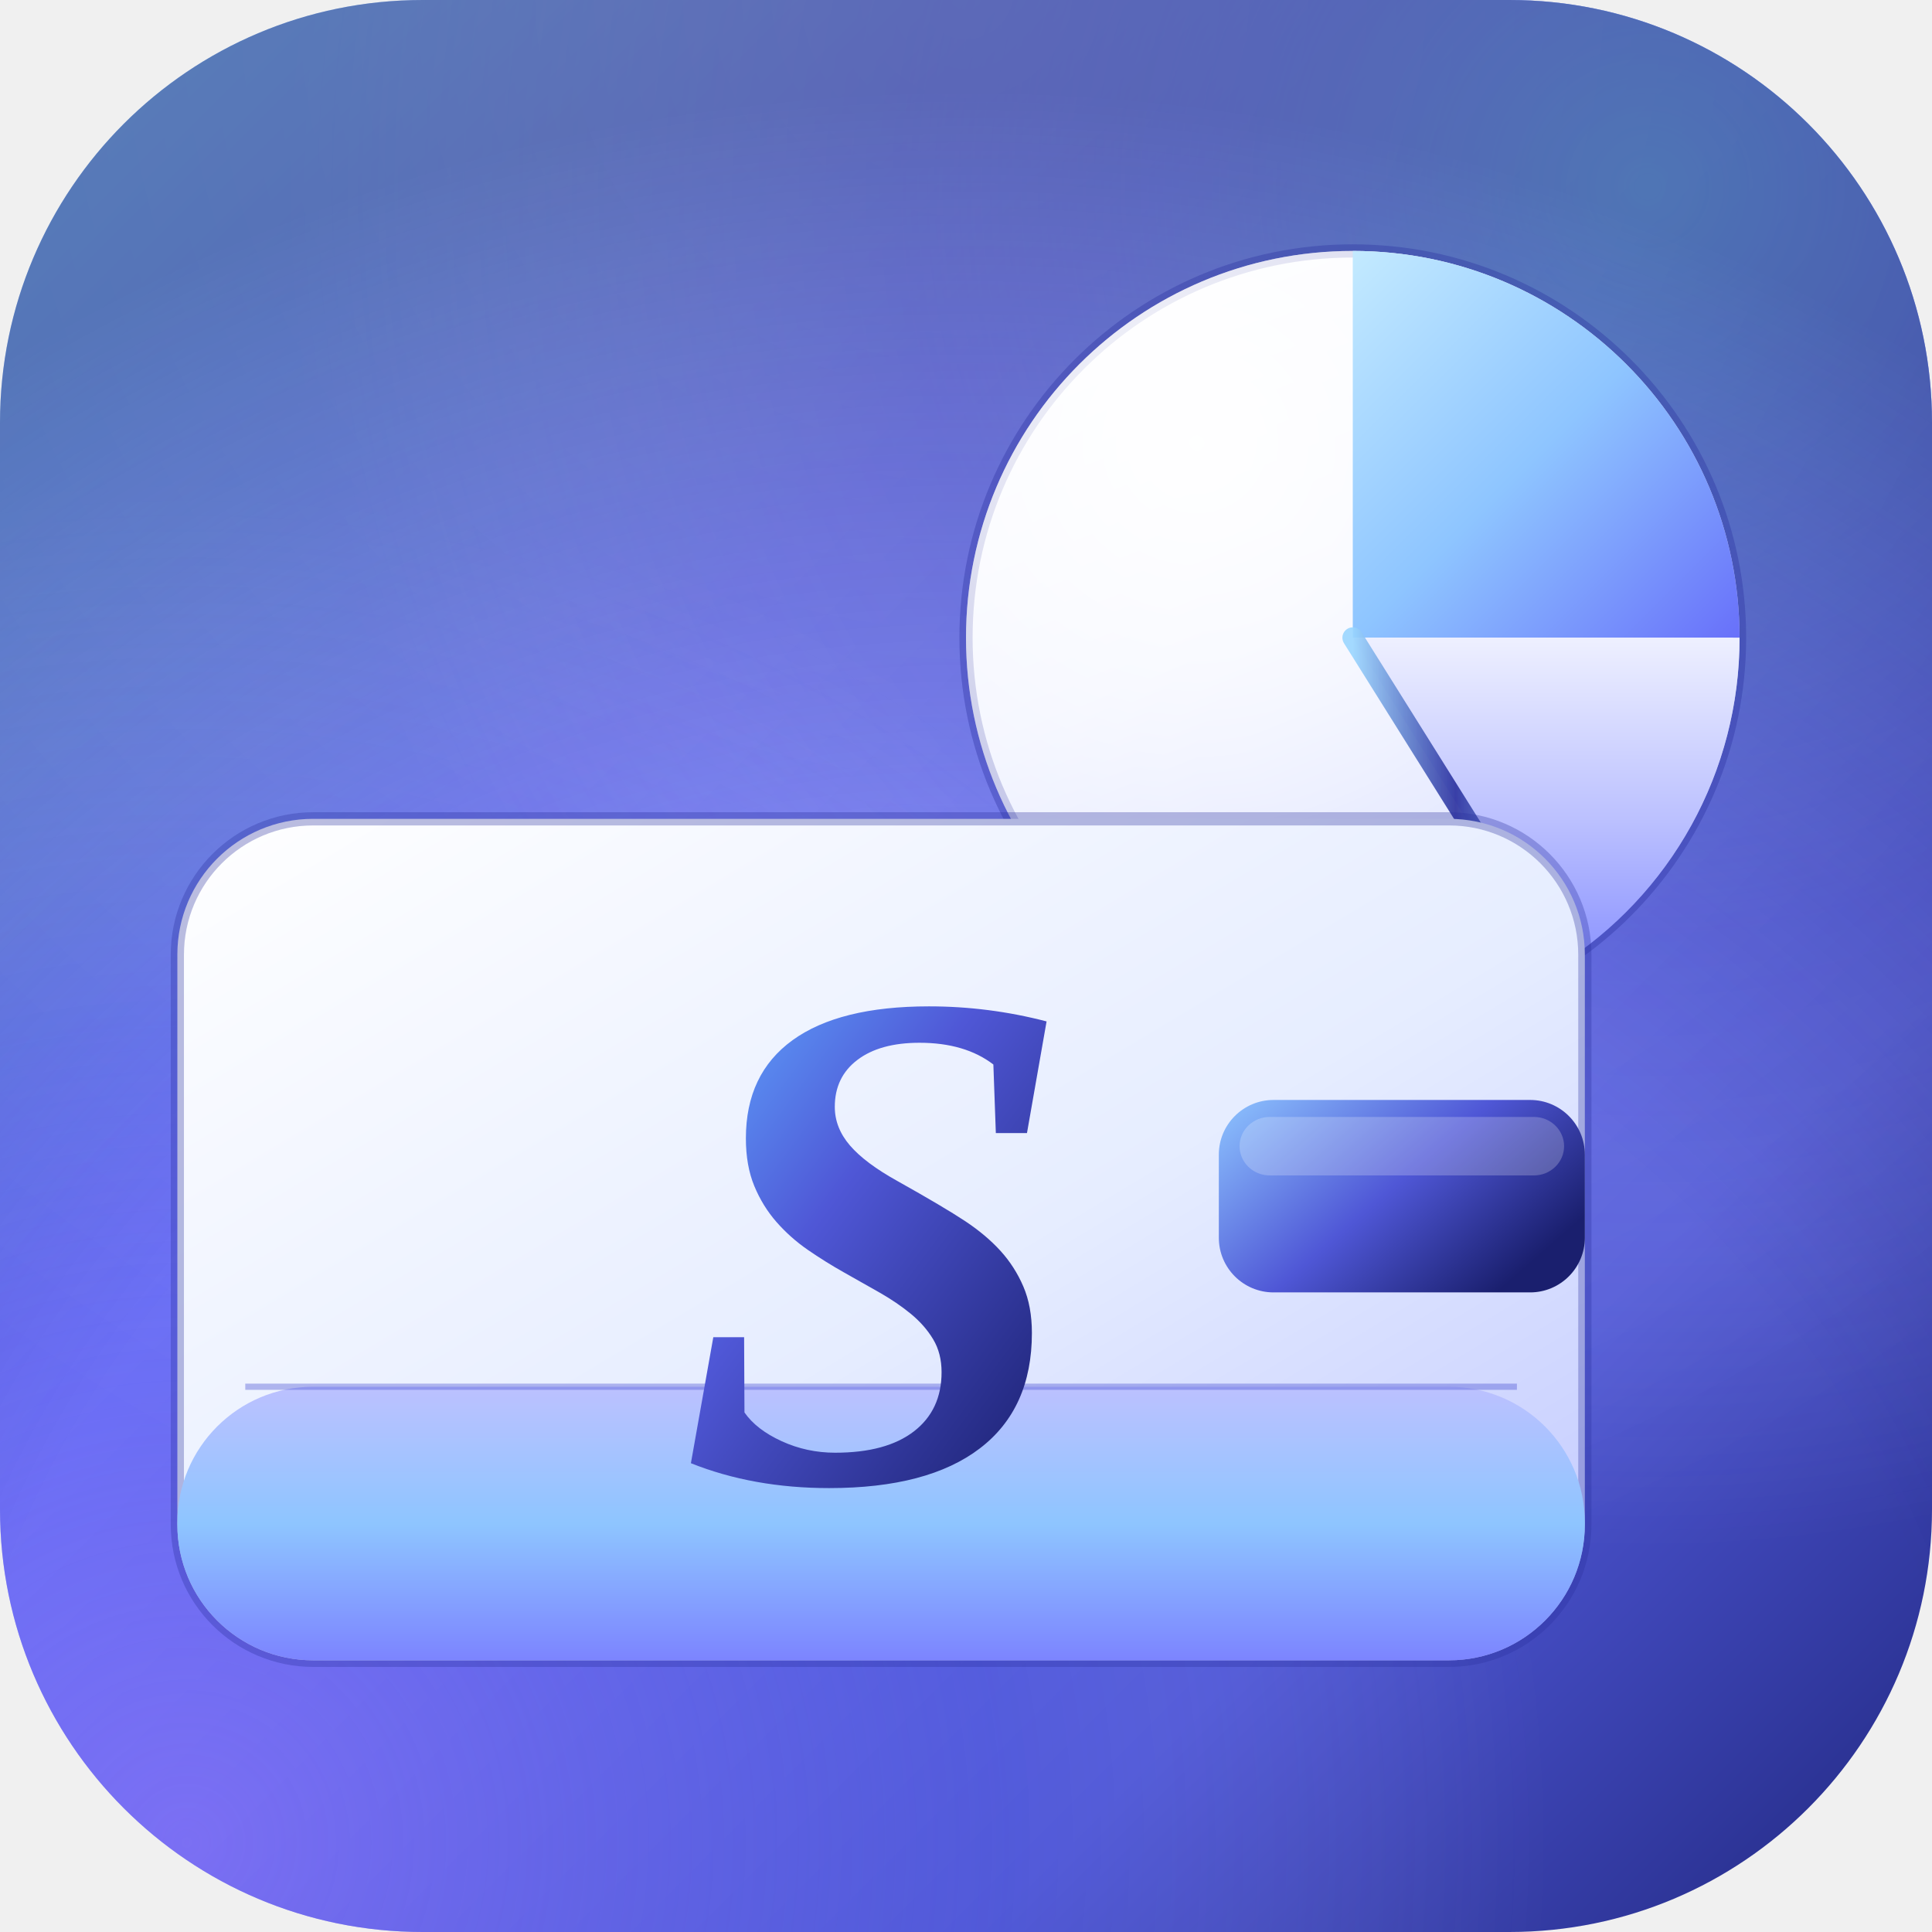
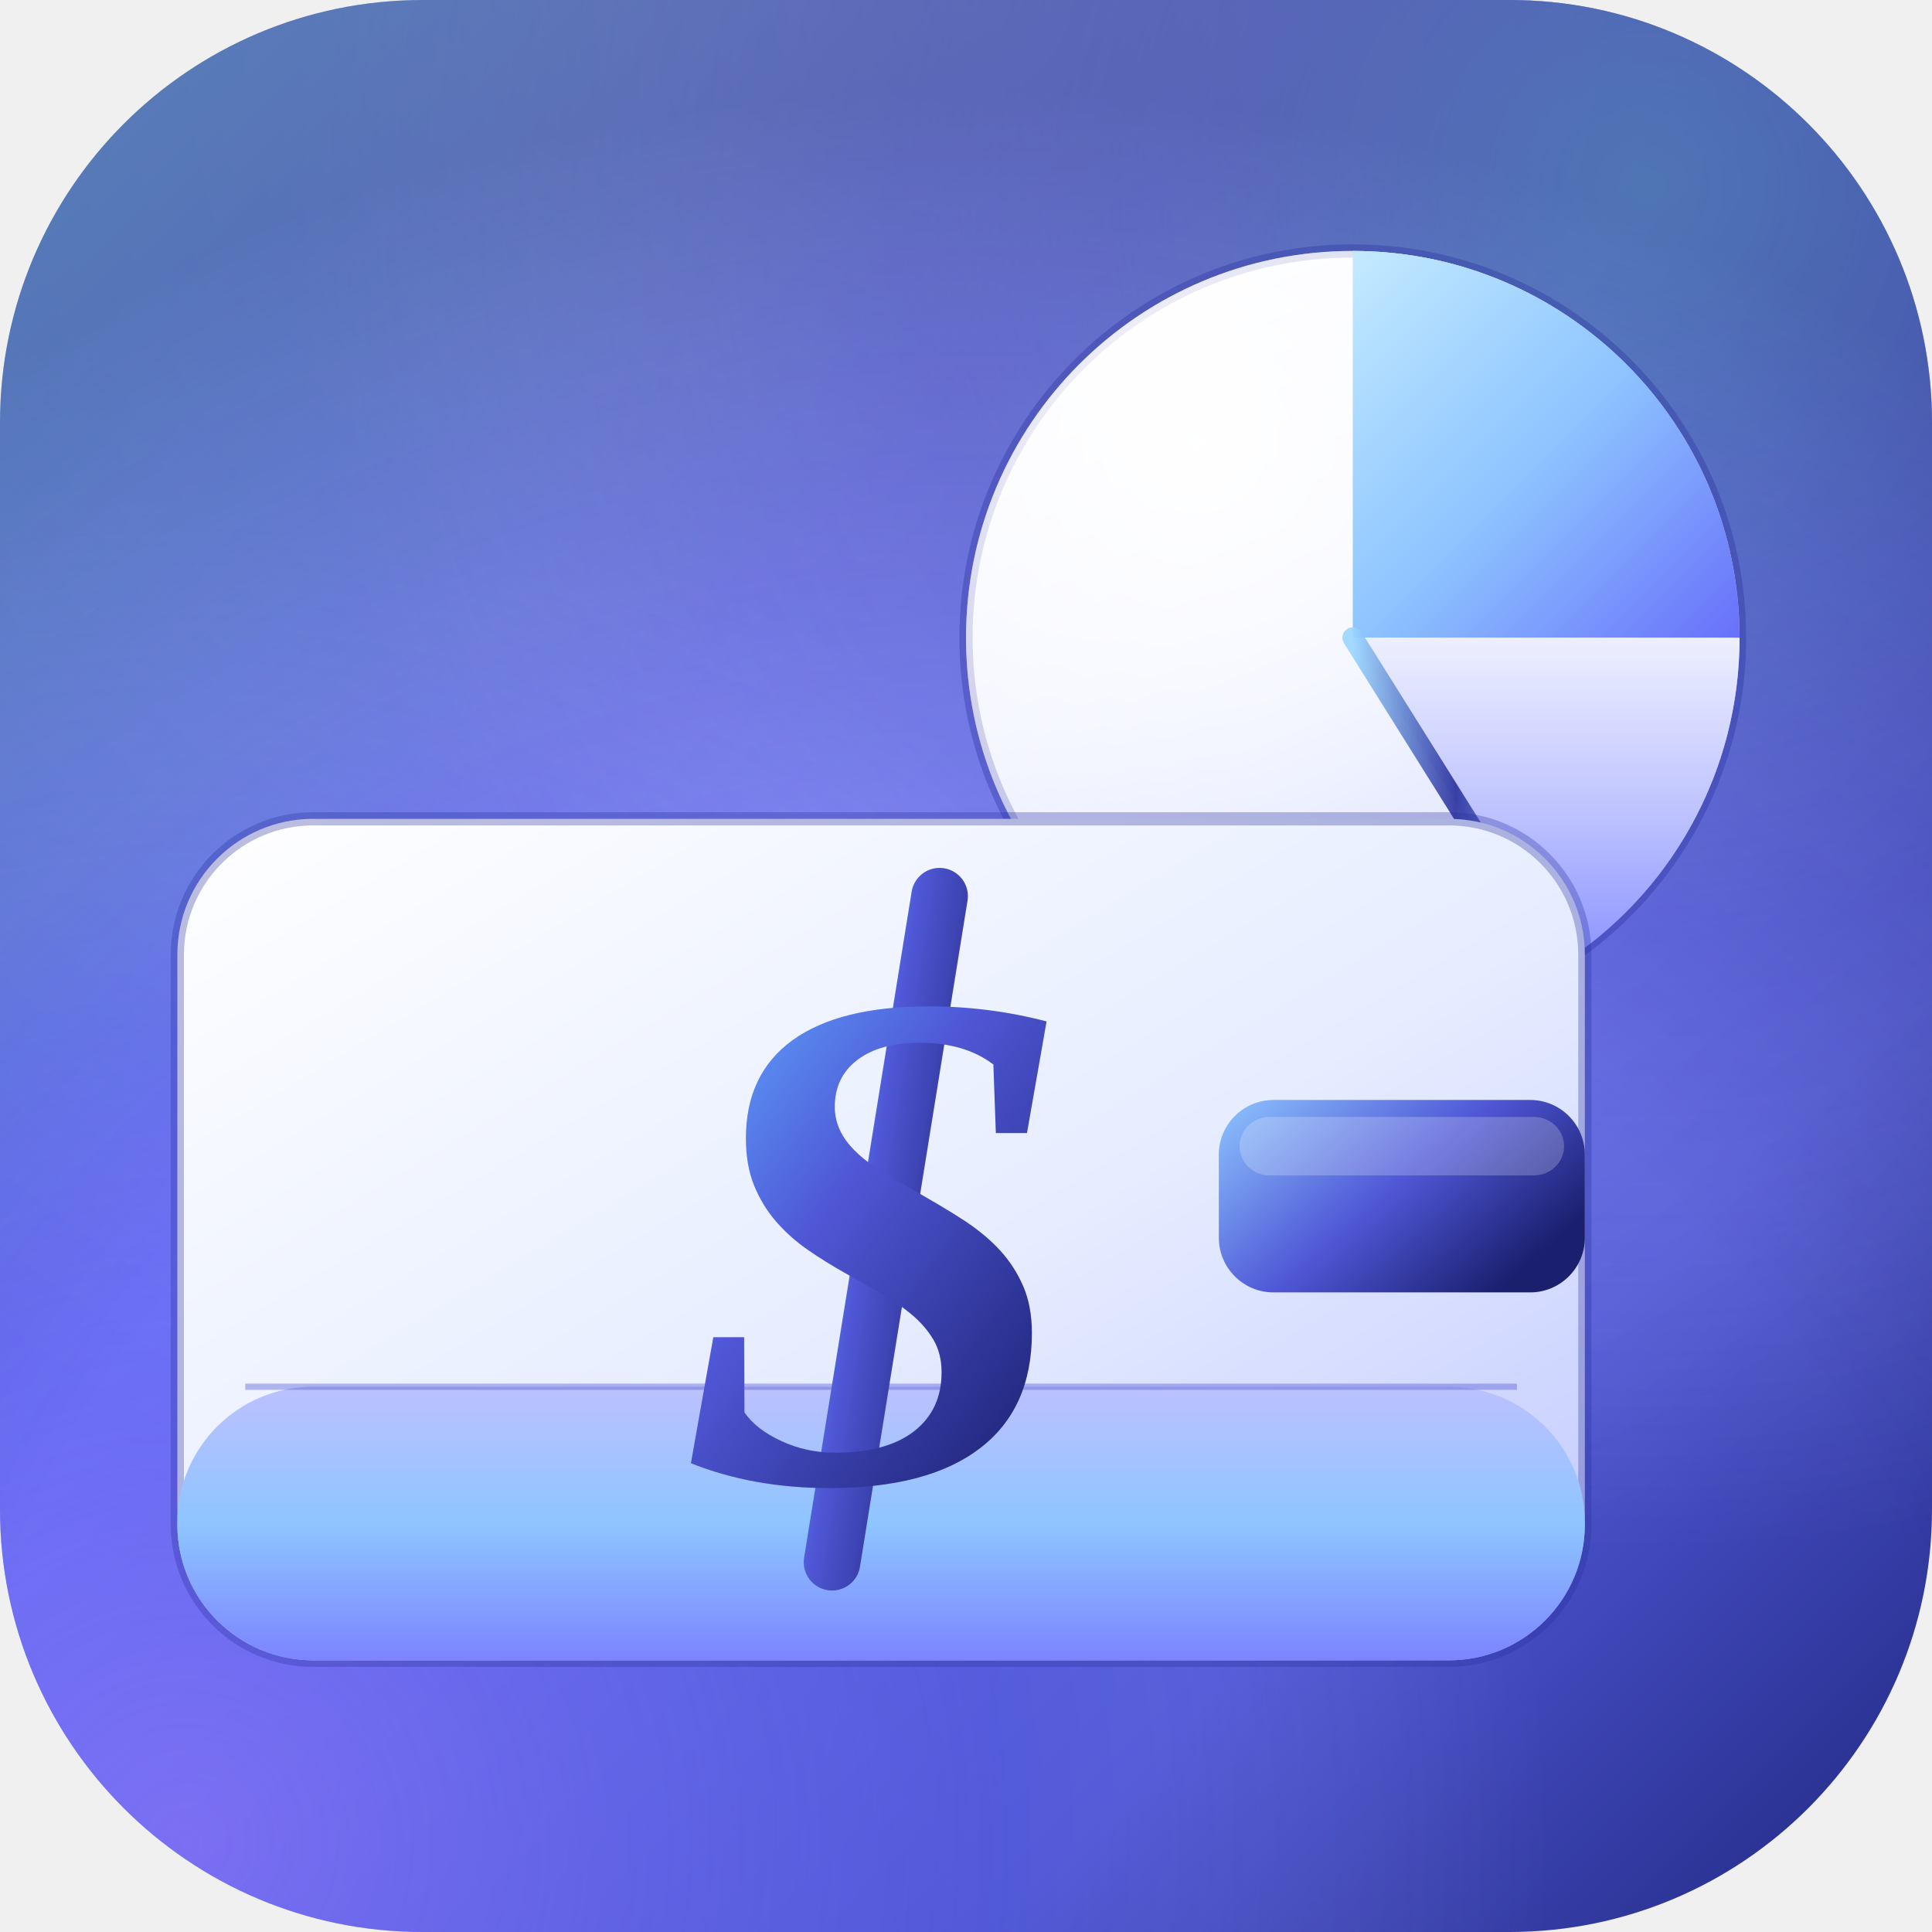
<svg xmlns="http://www.w3.org/2000/svg" viewBox="0 0 1024 1024">
  <defs>
    <linearGradient id="tile" x1="0" y1="0" x2="1" y2="1">
      <stop offset="0" stop-color="#7ec8ff" />
      <stop offset="0.35" stop-color="#6870fa" />
      <stop offset="0.75" stop-color="#4f57d6" />
      <stop offset="1" stop-color="#1f267d" />
    </linearGradient>
    <radialGradient id="tileGlow" cx="0.85" cy="0.1" r="0.7">
      <stop offset="0" stop-color="#6be3ff" stop-opacity="0.55" />
      <stop offset="0.55" stop-color="#7c84ff" stop-opacity="0.18" />
      <stop offset="1" stop-color="#ffffff" stop-opacity="0" />
    </radialGradient>
    <radialGradient id="tileGlow2" cx="0.1" cy="0.95" r="0.7">
      <stop offset="0" stop-color="#a07cff" stop-opacity="0.45" />
      <stop offset="0.6" stop-color="#5e67e6" stop-opacity="0.15" />
      <stop offset="1" stop-color="#ffffff" stop-opacity="0" />
    </radialGradient>
    <radialGradient id="sheen" cx="0.5" cy="0" r="0.85">
      <stop offset="0" stop-color="#ffffff" stop-opacity="0.22" />
      <stop offset="1" stop-color="#ffffff" stop-opacity="0" />
    </radialGradient>
    <radialGradient id="tileShade" cx="0.5" cy="1" r="0.95">
      <stop offset="0.55" stop-color="#0f1450" stop-opacity="0" />
      <stop offset="1" stop-color="#0f1450" stop-opacity="0.4" />
    </radialGradient>
    <linearGradient id="surface" x1="0" y1="0" x2="0.4" y2="1">
      <stop offset="0" stop-color="#ffffff" />
      <stop offset="0.55" stop-color="#eef1ff" />
      <stop offset="1" stop-color="#d1d8ff" />
    </linearGradient>
    <radialGradient id="surfaceGlow" cx="0.3" cy="0.25" r="0.85">
      <stop offset="0" stop-color="#ffffff" stop-opacity="0.95" />
      <stop offset="1" stop-color="#ffffff" stop-opacity="0" />
    </radialGradient>
    <linearGradient id="wedgeA" x1="0" y1="0" x2="1" y2="1">
      <stop offset="0" stop-color="#c3eaff" />
      <stop offset="0.5" stop-color="#8ec5ff" />
      <stop offset="1" stop-color="#6870fa" />
    </linearGradient>
    <linearGradient id="wedgeB" x1="0" y1="0" x2="0" y2="1">
      <stop offset="0" stop-color="#eef0ff" />
      <stop offset="0.55" stop-color="#bcc1ff" />
      <stop offset="1" stop-color="#8a92ff" />
    </linearGradient>
    <linearGradient id="divider" x1="0" y1="0" x2="1" y2="0">
      <stop offset="0" stop-color="#9ad6ff" />
      <stop offset="0.5" stop-color="#2a309e" />
      <stop offset="1" stop-color="#9ad6ff" />
    </linearGradient>
    <linearGradient id="sMono" x1="0" y1="0" x2="1" y2="1">
      <stop offset="0" stop-color="#5fa9ff" />
      <stop offset="0.4" stop-color="#4f57d6" />
      <stop offset="1" stop-color="#1a1f6e" />
    </linearGradient>
    <linearGradient id="walletBody" x1="0" y1="0" x2="1" y2="1">
      <stop offset="0" stop-color="#ffffff" />
      <stop offset="0.55" stop-color="#e6edff" />
      <stop offset="1" stop-color="#c1c8ff" />
    </linearGradient>
    <linearGradient id="walletFold" x1="0" y1="0" x2="0" y2="1">
      <stop offset="0" stop-color="#bcc1ff" />
      <stop offset="0.5" stop-color="#8ec5ff" />
      <stop offset="1" stop-color="#7c84ff" />
    </linearGradient>
    <linearGradient id="clasp" x1="0" y1="0" x2="1" y2="0.6">
      <stop offset="0" stop-color="#8ec5ff" />
      <stop offset="0.55" stop-color="#4f57d6" />
      <stop offset="1" stop-color="#1a1f6e" />
    </linearGradient>
  </defs>
  <rect width="1024" height="1024" rx="224" ry="224" fill="url(#tile)" />
  <rect width="1024" height="1024" rx="224" ry="224" fill="url(#tileGlow)" />
  <rect width="1024" height="1024" rx="224" ry="224" fill="url(#tileGlow2)" />
  <rect width="1024" height="1024" rx="224" ry="224" fill="url(#sheen)" />
  <rect width="1024" height="1024" rx="224" ry="224" fill="url(#tileShade)" />
  <g transform="translate(717 338)">
    <circle r="205" fill="url(#surface)" stroke="#2a309e" stroke-width="7" stroke-opacity="0.35" />
    <circle r="205" fill="url(#surfaceGlow)" />
    <path d="M 0 0 L 0 -205 A 205 205 0 0 1 205 0 Z" fill="url(#wedgeA)" />
    <path d="M 0 0 L 205 0 A 205 205 0 0 1 109 174 Z" fill="url(#wedgeB)" />
    <g stroke="url(#divider)" stroke-width="11" stroke-linecap="round" opacity="0.9">
      <line x1="0" y1="0" x2="0" y2="-205" />
      <line x1="0" y1="0" x2="205" y2="0" />
      <line x1="0" y1="0" x2="109" y2="174" />
    </g>
  </g>
  <rect x="94" y="434" width="746" height="446" rx="72" ry="72" fill="url(#walletBody)" stroke="#2a309e" stroke-width="7" stroke-opacity="0.32" />
  <rect x="94" y="735" width="746" height="145" rx="72" ry="72" fill="url(#walletFold)" />
  <line x1="130" y1="735" x2="804" y2="735" stroke="#4f57d6" stroke-width="3.3" stroke-opacity="0.4" />
  <rect x="646" y="583" width="194" height="102" rx="29" ry="29" fill="url(#clasp)" />
  <rect x="657" y="592" width="172" height="31" rx="16" ry="16" fill="#ffffff" opacity="0.22" />
+   <line x1="441" y1="828" x2="498" y2="475" stroke="url(#sMono)" stroke-width="30" stroke-linecap="round" />
  <text x="465" y="785" font-family="Georgia, 'Times New Roman', 'DejaVu Serif', serif" font-size="380" font-weight="bold" font-style="italic" text-anchor="middle" fill="url(#sMono)">S</text>
</svg>
